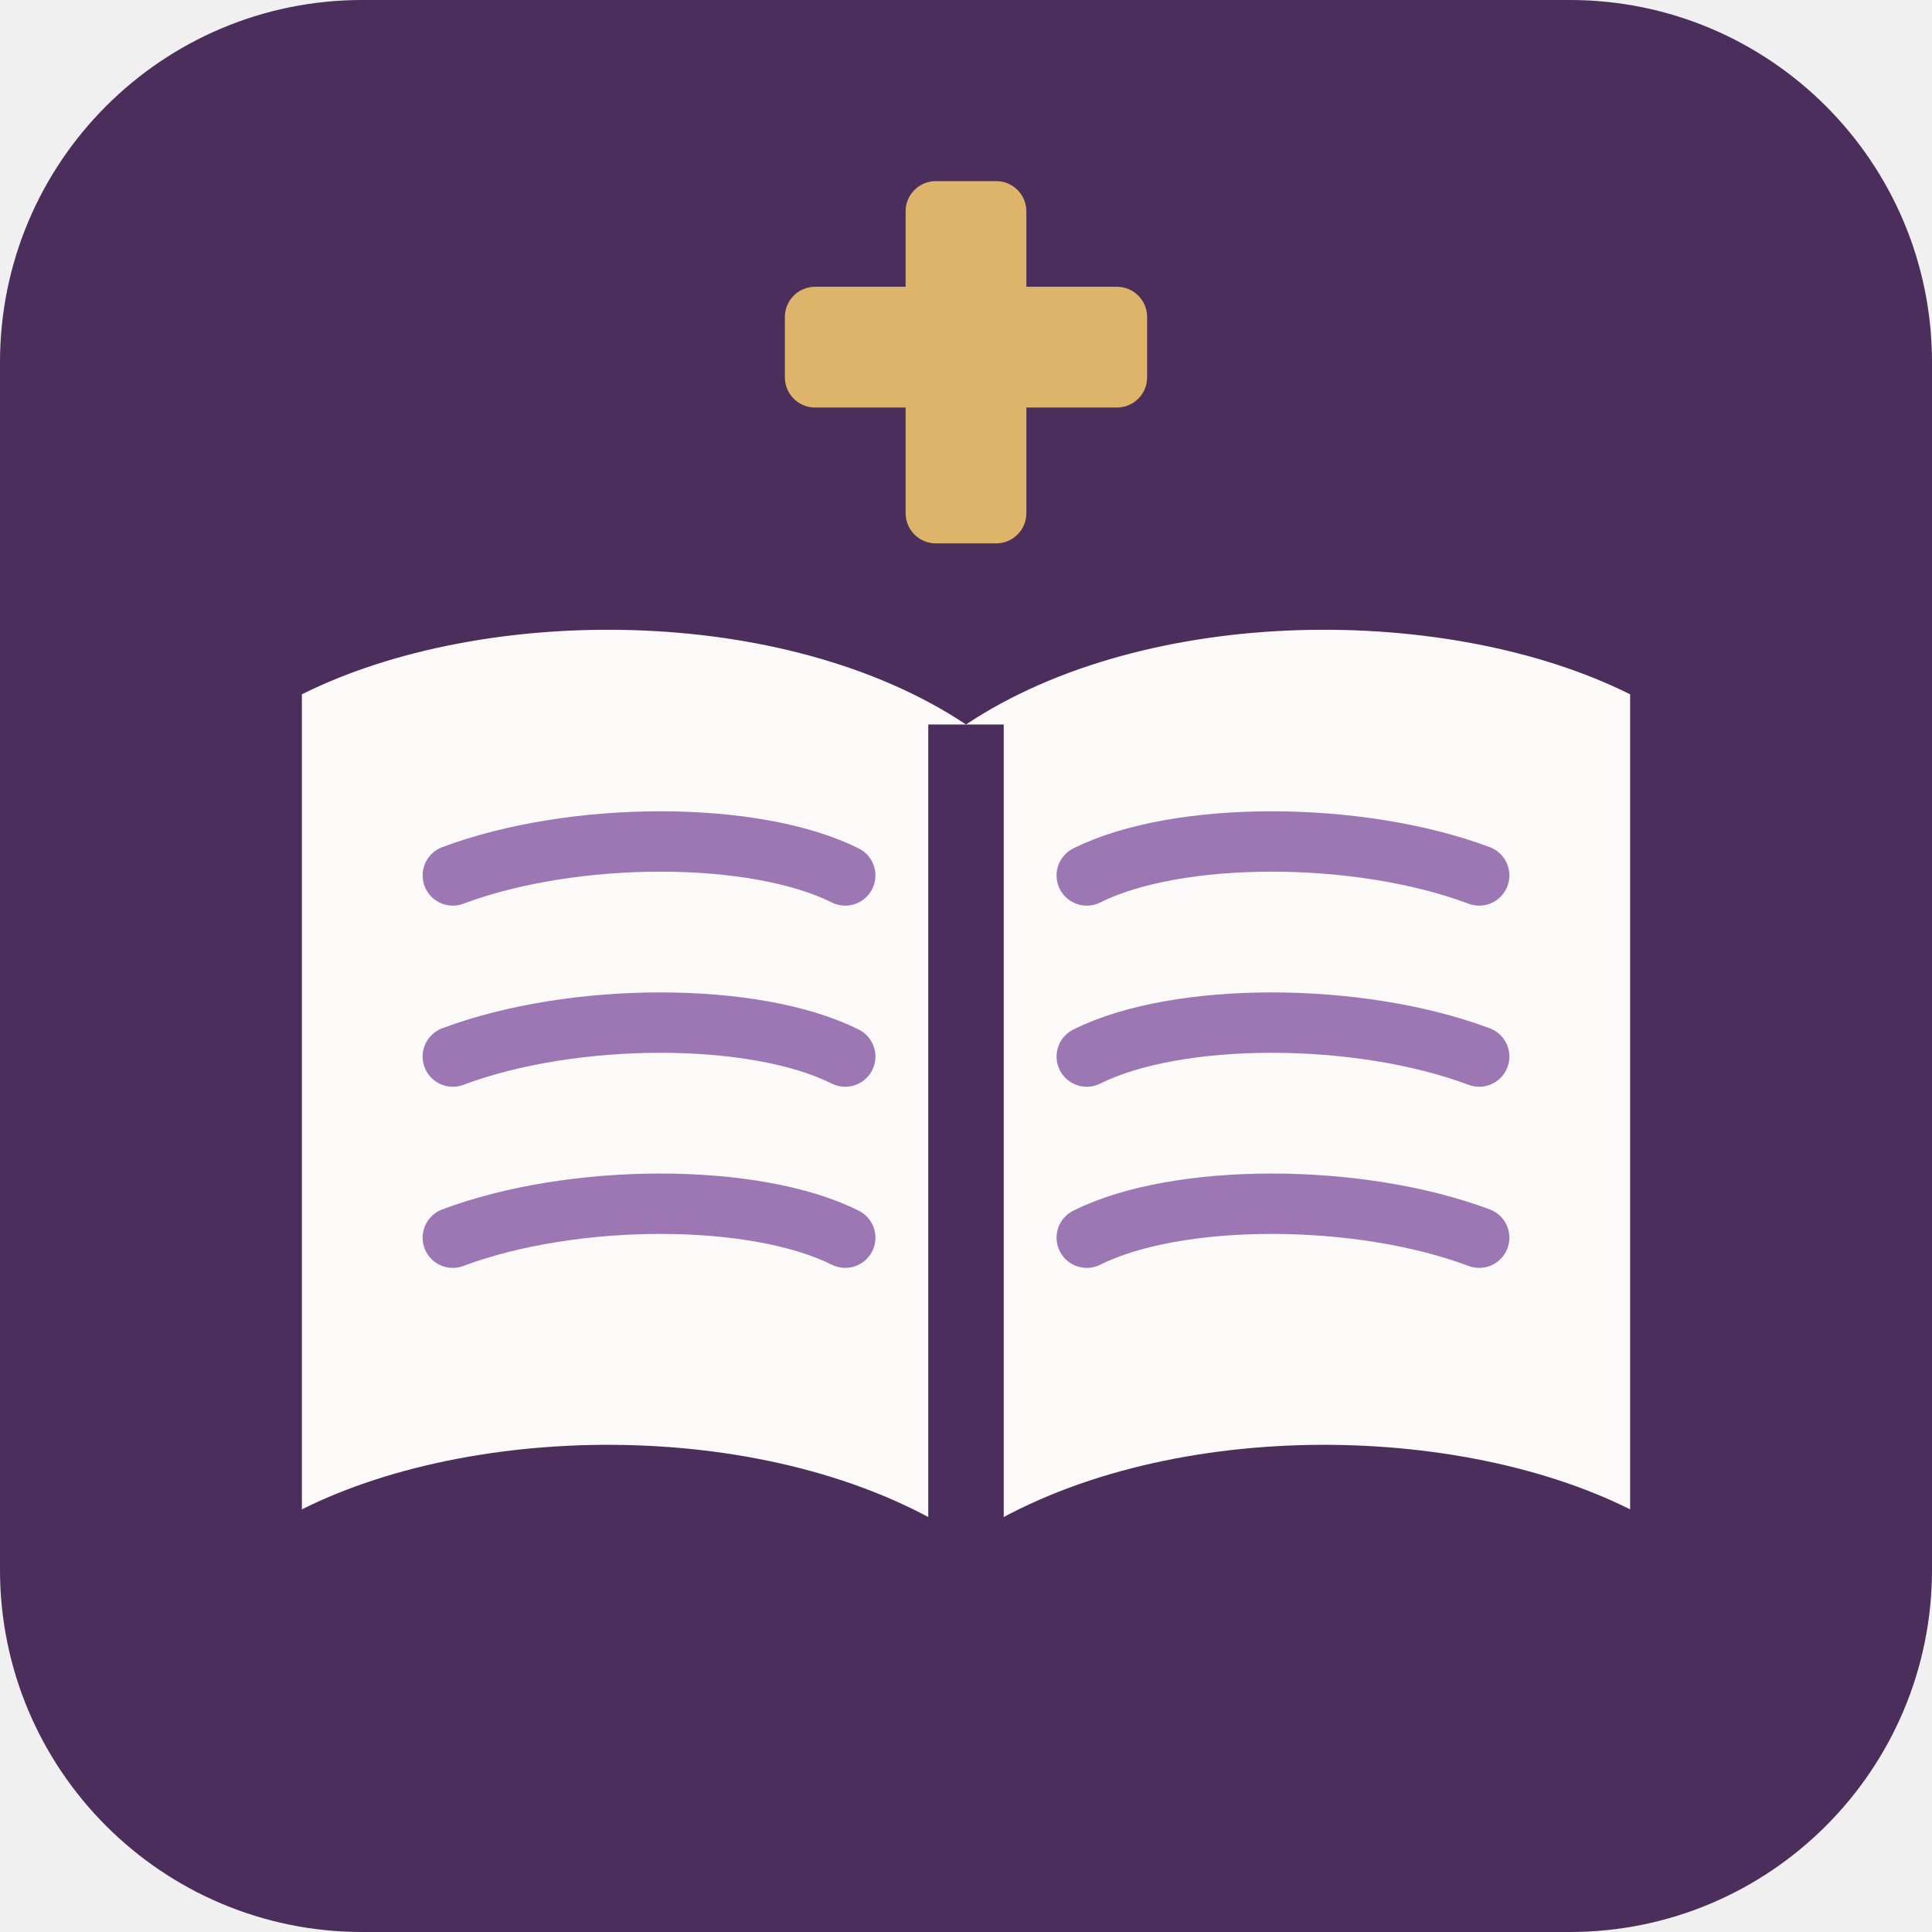
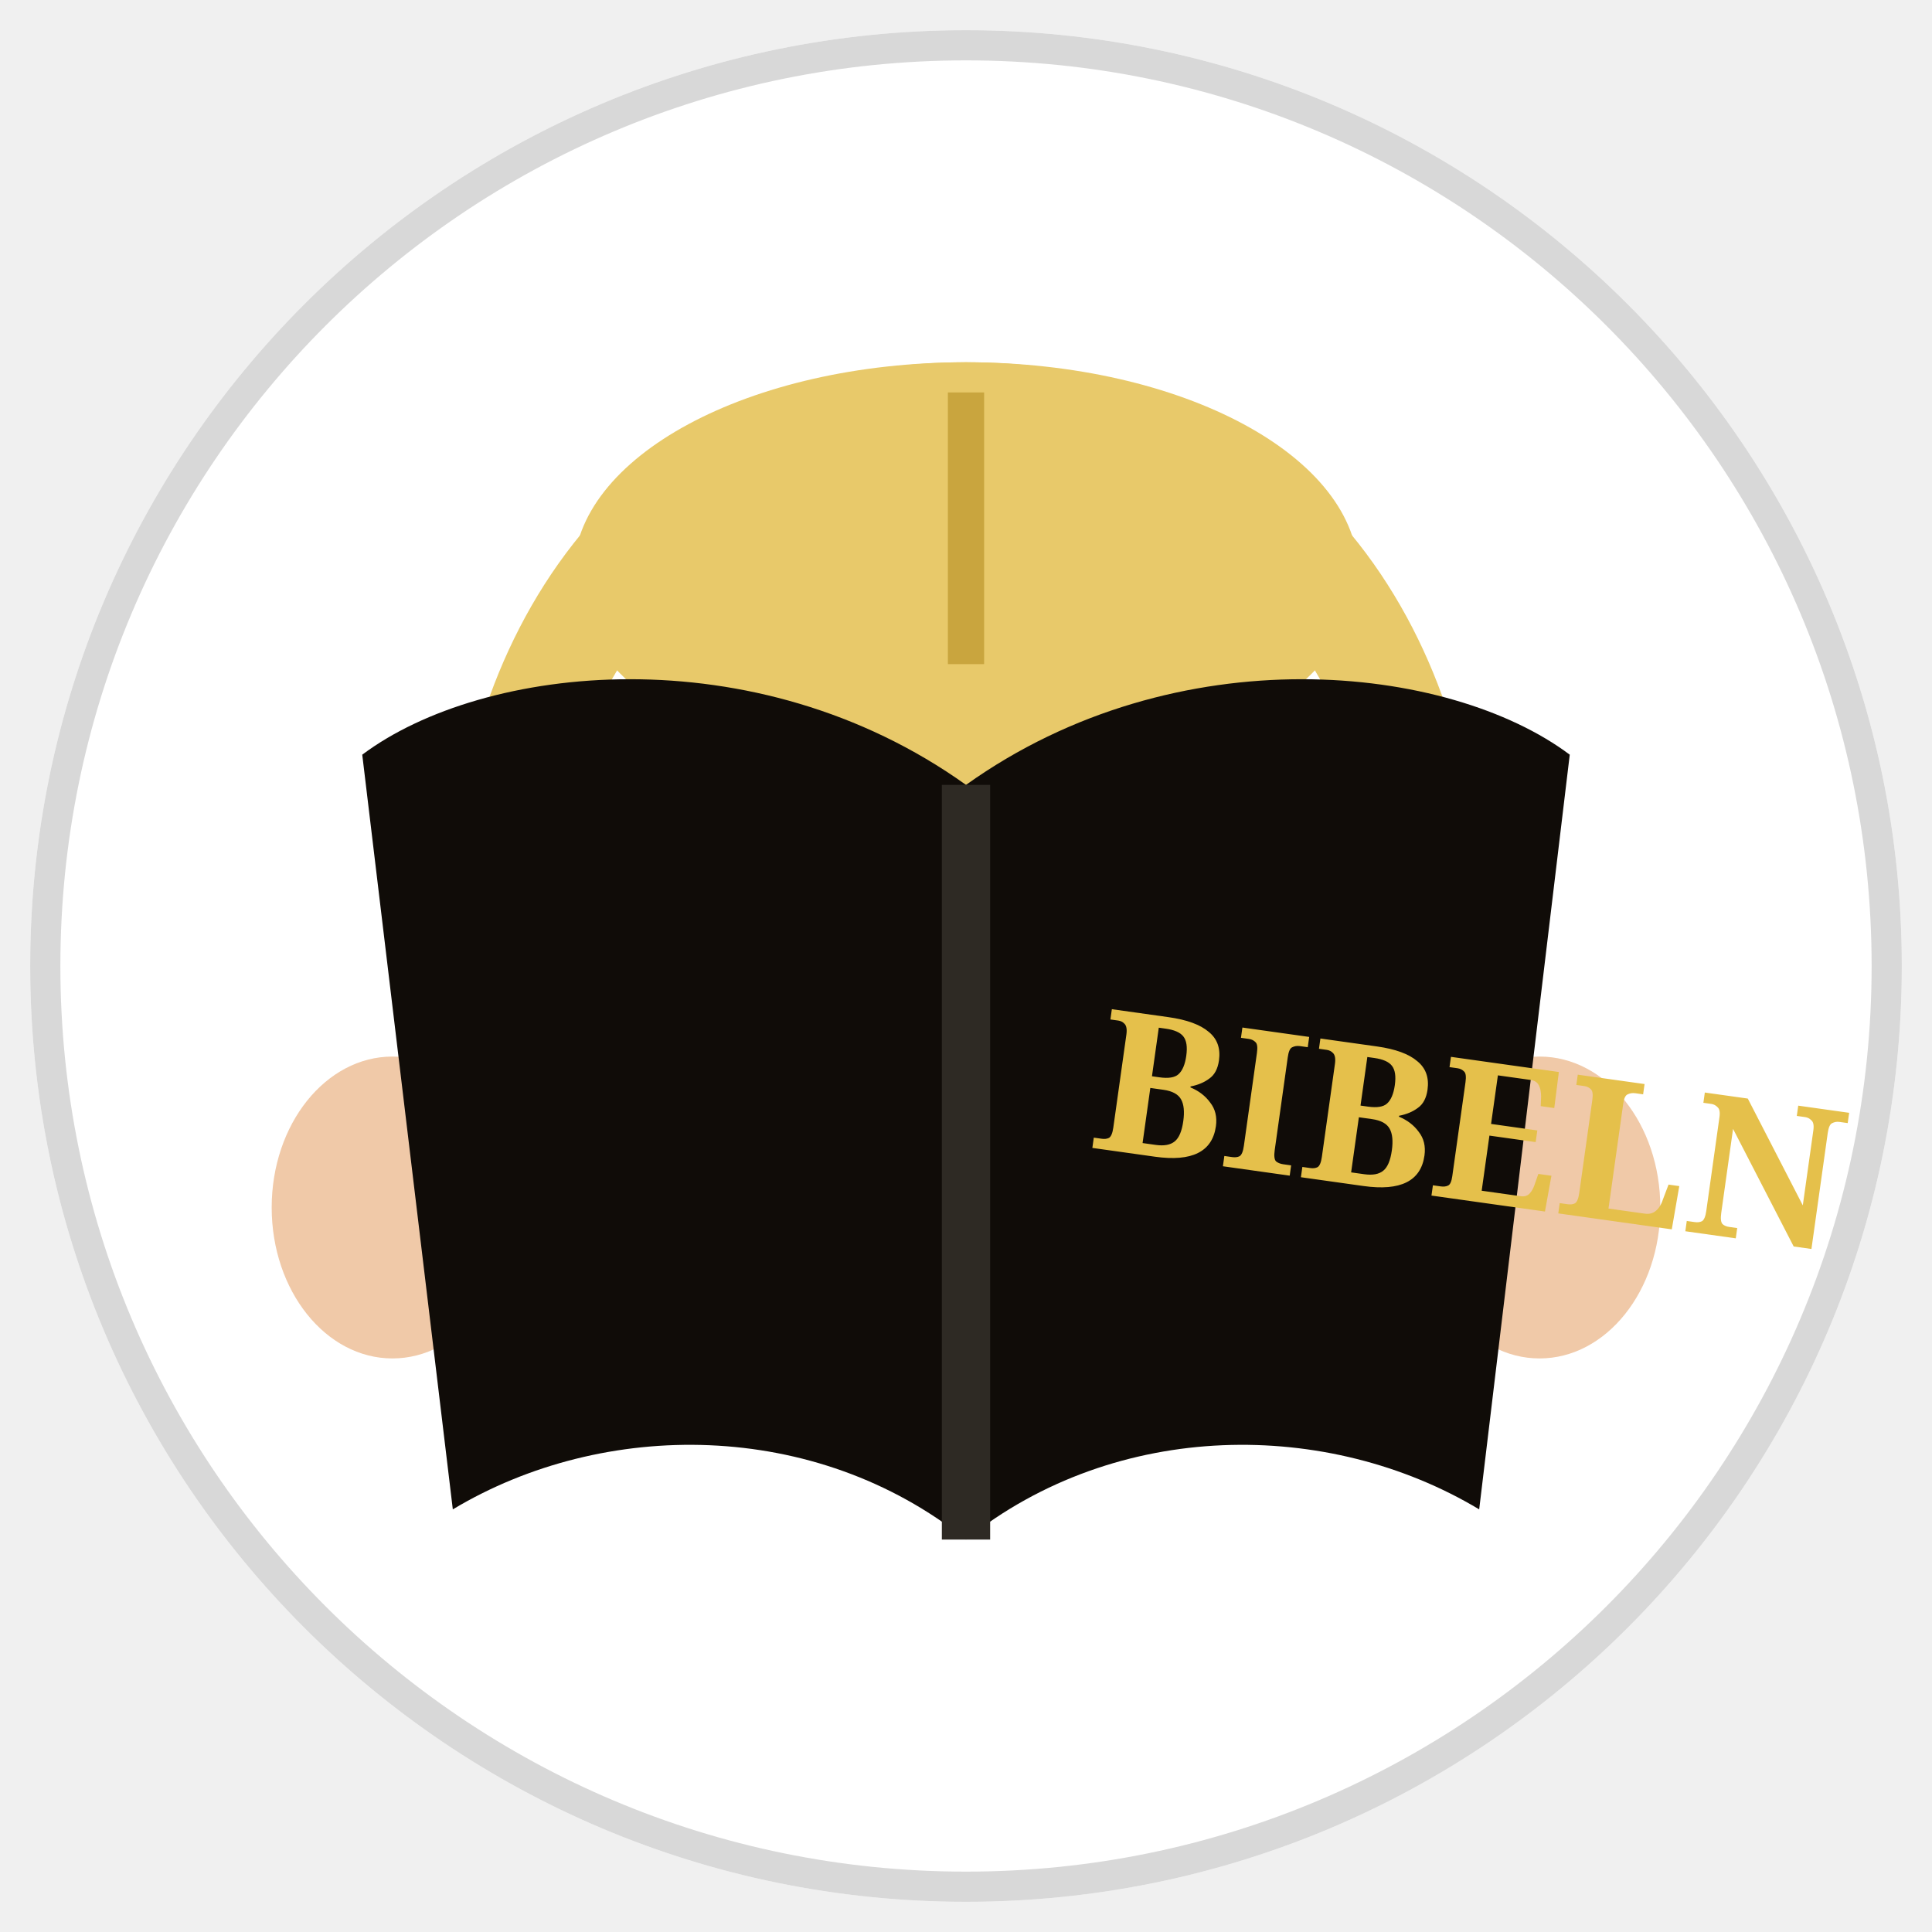
<svg xmlns="http://www.w3.org/2000/svg" viewBox="0 0 64 64">
-   <rect width="64" height="64" rx="12" fill="#4B2E5C" />
-   <rect x="30" y="6" width="4" height="12" rx="1" fill="#DDB46A" />
-   <rect x="26" y="9.5" width="12" height="4" rx="1" fill="#DDB46A" />
-   <path d="M32 24 C26 20 16 20 10 23 L10 50 C16 47 26 47 32 51 C38 47 48 47 54 50 L54 23 C48 20 38 20 32 24 Z" fill="#FBFAF8" />
-   <path d="M32 24 L32 51" stroke="#4B2E5C" stroke-width="2.5" />
-   <path d="M15 29 C19 27.5 25 27.5 28 29 M15 35 C19 33.5 25 33.5 28 35 M15 41 C19 39.5 25 39.5 28 41" stroke="#9C77B4" stroke-width="2" fill="none" stroke-linecap="round" />
-   <path d="M36 29 C39 27.5 45 27.5 49 29 M36 35 C39 33.5 45 33.5 49 35 M36 41 C39 39.5 45 39.5 49 41" stroke="#9C77B4" stroke-width="2" fill="none" stroke-linecap="round" />
+   <circle cx="32" cy="32" r="31" fill="#FFFFFF" />
+   <circle cx="32" cy="32" r="30.5" fill="none" stroke="#D8D8D8" stroke-width="1" />
+   <path d="M32 12 C20 12 15 22 15 30 L18 32 C18 24 22 16 32 16 C42 16 46 24 46 32 L49 30 C49 22 44 12 32 12 Z" fill="#E8C96A" />
+   <ellipse cx="32" cy="19" rx="13" ry="7" fill="#E8C96A" />
+   <path d="M32 13 L32 22" stroke="#C9A53E" stroke-width="1.2" />
+   <ellipse cx="13" cy="40" rx="4" ry="5" fill="#F0C9A8" />
+   <ellipse cx="51" cy="40" rx="4" ry="5" fill="#F0C9A8" />
+   <path d="M32 26 C25 21 16 22 12 25 L15 50 C20 47 27 47 32 51 C37 47 44 47 49 50 L52 25 C48 22 39 21 32 26 Z" fill="#100C08" />
+   <path d="M32 26 L32 51" stroke="#2e2a24" stroke-width="1.6" />
+   <text x="36" y="38" font-family="Georgia, serif" font-size="6.5" font-weight="bold" fill="#E5C04B" transform="rotate(8 36 38)">BIBELN</text>
</svg>
